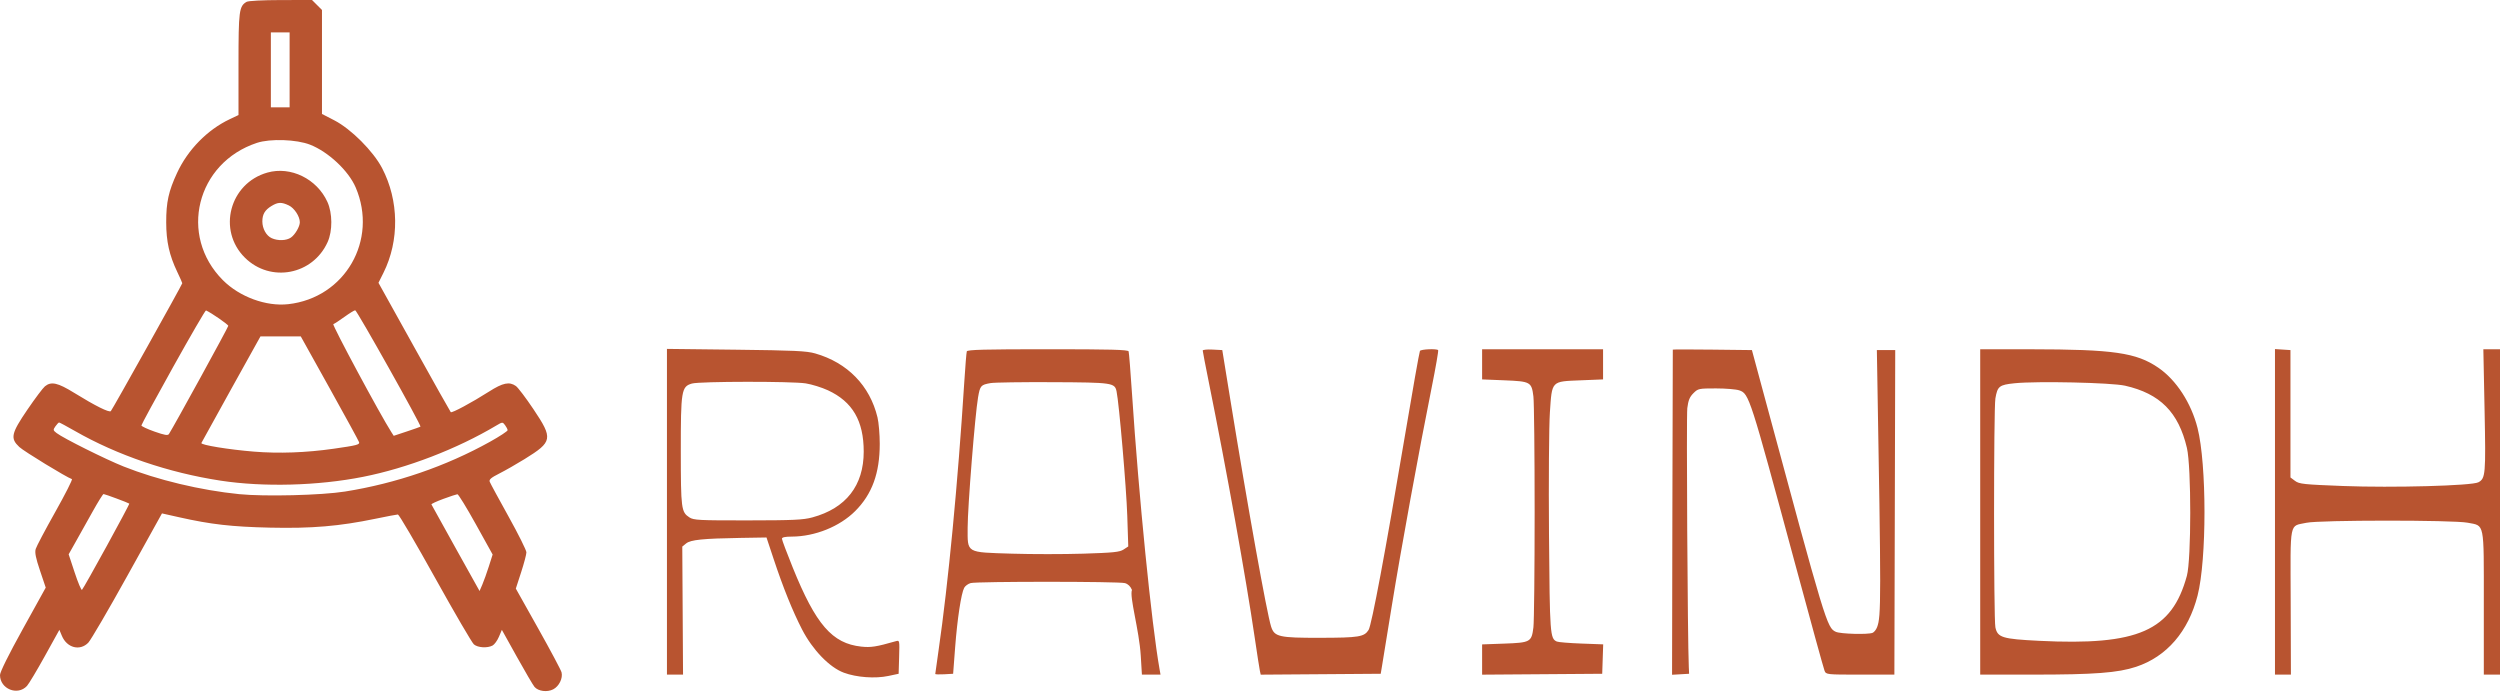
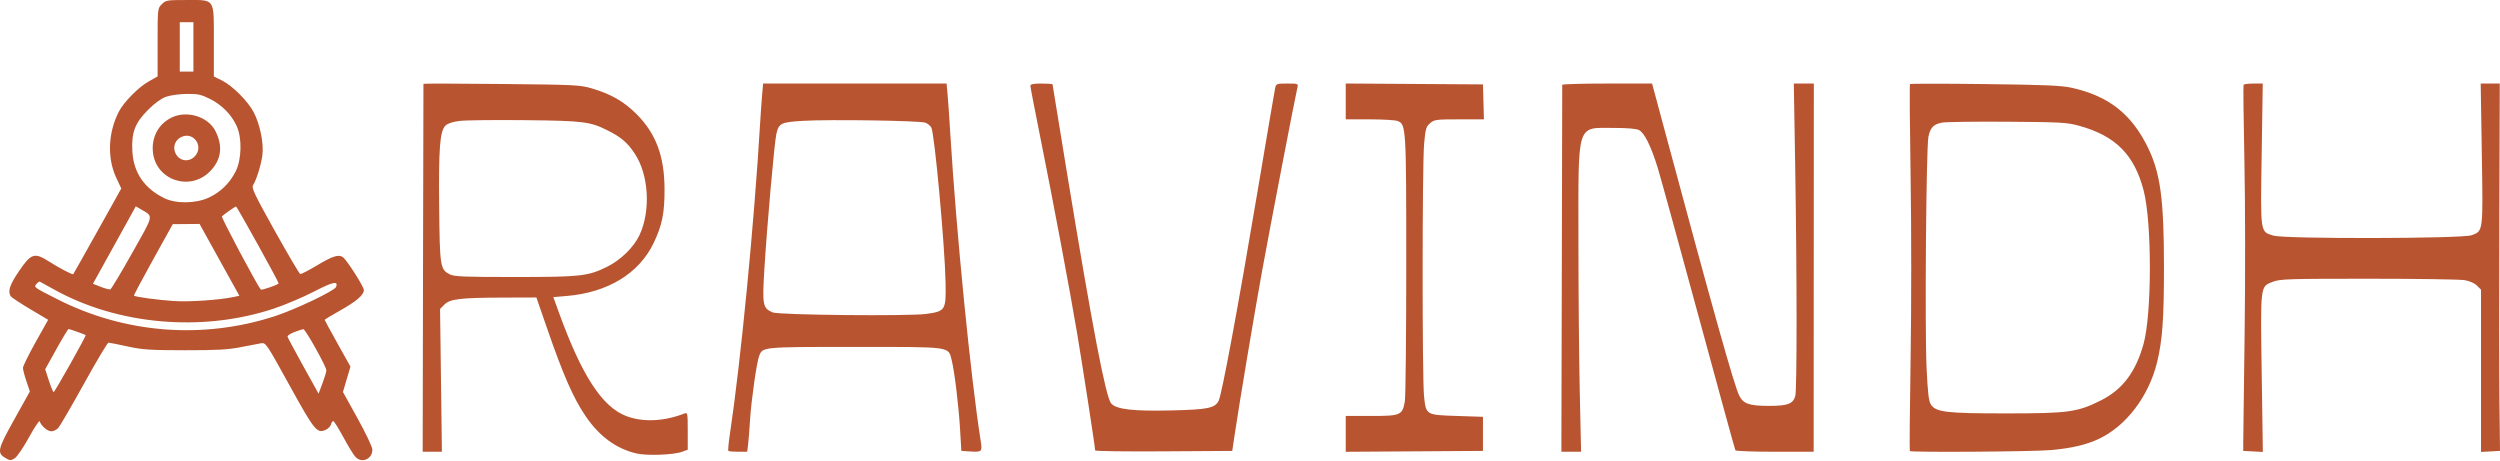
- <svg xmlns="http://www.w3.org/2000/svg" version="1.1" width="100%" viewBox="0 0 1467.5 405.66" xml:space="preserve">
-   <path fill="#B85430" fill-rule="evenodd" d="m 144.75,1.08 c -4.406,2.567 -4.75,5.217 -4.75,36.634 v 29.814 l -5.217,2.477 c -13.114,6.226 -24.534,17.889 -30.84,31.495 -5.003,10.794 -6.401,17.153 -6.38,29 0.02,11.241 1.814,19.314 6.452,29.03 1.642,3.441 2.985,6.463 2.985,6.716 0,0.708 -41.023,74.141 -41.944,75.081 -0.965,0.985 -9.194,-3.121 -21.556,-10.756 -9.627,-5.946 -13.443,-6.792 -17.126,-3.799 -1.169,0.951 -5.781,7.088 -10.25,13.639 -9.588,14.058 -10.209,16.902 -4.792,21.971 2.729,2.554 27.678,17.788 30.878,18.855 0.499,0.166 -3.896,8.843 -9.766,19.282 -5.871,10.44 -11.041,20.221 -11.491,21.737 -0.611,2.062 0.028,5.263 2.538,12.716 l 3.354,9.96 -13.423,24.245 C 5.084,384.238 0,394.492 0,396.246 c 0,8.173 10.331,12.353 15.826,6.403 1.092,-1.182 5.82,-9.075 10.507,-17.54 l 8.523,-15.39 1.466,3.51 c 2.962,7.089 10.598,9.07 15.505,4.021 1.47,-1.513 11.803,-19.206 22.961,-39.318 l 20.289,-36.568 10.153,2.282 c 18.623,4.186 30.72,5.566 53.27,6.079 24.443,0.555 40.713,-0.82 61.978,-5.237 6.587,-1.368 12.485,-2.488 13.104,-2.488 0.62,0 10.447,16.763 21.837,37.25 11.39,20.487 21.63,38.037 22.756,39 2.293,1.961 7.915,2.307 10.963,0.676 1.104,-0.591 2.784,-2.903 3.733,-5.138 l 1.726,-4.065 8.838,15.889 c 4.862,8.738 9.514,16.667 10.339,17.618 2.218,2.559 7.44,3.228 10.964,1.406 3.432,-1.775 5.759,-6.519 4.893,-9.972 -0.328,-1.306 -6.502,-12.902 -13.72,-25.769 l -13.123,-23.395 3.106,-9.551 c 1.708,-5.254 3.106,-10.528 3.106,-11.722 0,-1.194 -4.699,-10.621 -10.442,-20.949 -5.743,-10.328 -10.731,-19.54 -11.085,-20.471 -0.502,-1.321 0.732,-2.386 5.627,-4.857 3.448,-1.741 10.124,-5.552 14.835,-8.469 16.51,-10.223 16.815,-11.942 5.199,-29.28 -4.436,-6.622 -9.081,-12.751 -10.322,-13.62 -3.834,-2.686 -7.606,-1.903 -15.712,3.257 -10.224,6.509 -21.844,12.752 -22.505,12.091 -0.295,-0.296 -9.964,-17.501 -21.486,-38.234 L 222.16,166 l 2.922,-5.848 c 9.436,-18.882 9.134,-42.456 -0.786,-61.452 -5.201,-9.961 -18.22,-22.988 -28.046,-28.064 l -7.25,-3.745 v -30.522 -30.523 l -2.923,-2.923 L 183.154,-3.796217e-6 164.827,0.03 c -10.579,0.018 -19.067,0.462 -20.077,1.05 M 159,41 v 22 h 5.5 5.5 v -22 -22 h -5.5 -5.5 v 22 m -8.202,42.868 c -35.513,11.745 -46.083,54.392 -19.973,80.583 9.791,9.822 25.409,15.554 38.407,14.097 33.291,-3.734 52.821,-37.588 39.543,-68.548 -4.184,-9.756 -16.008,-20.842 -26.731,-25.062 -7.948,-3.129 -23.419,-3.658 -31.246,-1.07 m 6.153,17.435 c -22.209,6.279 -29.481,33.915 -13.155,49.996 15.049,14.823 39.852,10.097 48.535,-9.248 2.929,-6.526 2.862,-16.935 -0.152,-23.551 -6.173,-13.551 -21.559,-21.062 -35.228,-17.197 m 2.363,19.647 c -3.829,2.335 -5.314,4.86 -5.314,9.034 0,4.237 2.308,8.38 5.472,9.821 3.634,1.656 8.657,1.493 11.311,-0.366 2.479,-1.736 5.217,-6.453 5.217,-8.988 0,-3.402 -3.237,-8.335 -6.478,-9.874 -4.338,-2.058 -6.341,-1.985 -10.208,0.373 m -57.668,94.434 C 91.391,233.782 83,249.24 83,249.733 c 0,0.494 3.455,2.116 7.677,3.604 5.991,2.112 7.857,2.427 8.491,1.435 3.067,-4.799 34.832,-62.703 34.832,-63.495 0,-0.773 -9.867,-7.609 -13.078,-9.062 -0.346,-0.156 -9.02,14.77 -19.276,33.169 m 100.505,-29.349 c -2.941,2.125 -5.859,4.034 -6.483,4.242 -0.895,0.299 27.609,53.347 34.058,63.385 l 1.389,2.162 7.692,-2.554 c 4.231,-1.404 7.84,-2.674 8.02,-2.822 0.674,-0.554 -37.37,-68.377 -38.327,-68.328 -0.55,0.028 -3.407,1.79 -6.349,3.915 m -66.46,42.367 c -9.455,17.006 -17.324,31.247 -17.487,31.647 -0.466,1.145 15.999,3.845 30.796,5.051 14.771,1.203 30.737,0.62 47,-1.715 13.432,-1.928 15.165,-2.373 14.8,-3.795 -0.165,-0.642 -7.936,-14.879 -17.27,-31.638 l -16.969,-30.471 h -11.84 -11.839 l -17.191,30.921 M 391.5,300.401 V 396 h 4.722 4.722 l -0.222,-37.58 -0.222,-37.58 2.256,-1.835 c 2.656,-2.161 9.785,-2.886 31.96,-3.253 l 15.217,-0.252 4.149,12.5 c 5.634,16.977 11.182,30.735 16.734,41.5 6.185,11.993 16.099,22.249 24.526,25.375 7.457,2.765 18.402,3.563 26.158,1.906 l 6,-1.281 0.288,-9.877 c 0.287,-9.871 0.286,-9.876 -2,-9.221 -11.485,3.287 -14.574,3.77 -20.231,3.16 -17.048,-1.836 -26.665,-12.929 -40.2,-46.369 -3.493,-8.631 -6.353,-16.255 -6.354,-16.943 -0.002,-0.854 1.82,-1.255 5.747,-1.265 13.606,-0.035 28.151,-5.886 37.25,-14.985 9.92,-9.92 14.412,-22.233 14.412,-39.5 0,-5.5 -0.595,-12.475 -1.323,-15.5 -4.484,-18.631 -17.641,-32.13 -36.589,-37.54 -5.073,-1.448 -12.255,-1.786 -46.5,-2.186 l -40.5,-0.473 v 95.6 M 567.515,206.25 c -0.232,0.688 -0.907,8.9 -1.499,18.25 -3.725,58.849 -9.44,118.443 -15.084,157.305 -1.062,7.318 -1.932,13.529 -1.932,13.802 0,0.274 2.36,0.362 5.244,0.195 l 5.245,-0.302 1.177,-15.5 c 1.264,-16.628 3.546,-31.658 5.306,-34.947 0.597,-1.116 2.31,-2.372 3.807,-2.791 3.602,-1.009 86.915,-0.987 90.537,0.024 1.841,0.513 3.279,1.898 4.153,4 -1.623,3.898 4.239,23.493 5.158,38.629 L 670.301,396 h 5.461 5.461 l -0.575,-3.25 C 675.957,366.231 668.476,291.453 664.516,231.5 663.644,218.3 662.735,206.938 662.497,206.25 662.158,205.274 651.752,205 615,205 c -36.758,0 -47.155,0.274 -47.485,1.25 M 706,205.781 c 0,0.484 1.583,8.719 3.518,18.3 10.511,52.036 21.804,114.843 26.958,149.919 1.414,9.625 2.796,18.518 3.07,19.763 l 0.499,2.263 35.218,-0.263 35.218,-0.263 0.753,-4.5 c 0.414,-2.475 3.013,-18.45 5.777,-35.5 5.344,-32.975 16.098,-91.871 23.321,-127.729 2.408,-11.95 4.143,-21.963 3.856,-22.25 -0.945,-0.944 -10.057,-0.542 -10.684,0.472 -0.337,0.546 -4.417,23.608 -9.066,51.25 -11.146,66.269 -19.285,109.718 -21.085,112.552 -2.572,4.049 -5.677,4.552 -28.353,4.597 -24.289,0.047 -26.943,-0.561 -28.874,-6.625 -2.498,-7.839 -13.644,-69.894 -23.937,-133.267 l -4.71,-29 -5.74,-0.3 c -3.156,-0.165 -5.739,0.096 -5.739,0.581 m 164,8.075 v 8.857 l 13.102,0.531 c 15.332,0.622 15.944,0.963 17.009,9.487 0.396,3.173 0.72,33.669 0.72,67.769 0,34.1 -0.324,64.596 -0.72,67.769 -1.073,8.595 -1.749,8.972 -17.058,9.525 L 870,378.265 v 8.881 8.88 l 35.25,-0.263 35.25,-0.263 0.287,-8.631 0.287,-8.63 -12.787,-0.472 c -7.033,-0.259 -13.514,-0.787 -14.402,-1.174 -4.003,-1.743 -4.168,-3.992 -4.624,-63.093 -0.243,-31.35 -0.01,-63.455 0.521,-71.344 1.264,-18.852 0.643,-18.203 18.108,-18.912 L 941,222.713 V 213.856 205 H 905.5 870 v 8.856 m 111.935,-8.624 c -0.035,0.147 -0.148,43.15 -0.25,95.562 l -0.185,95.293 5,-0.293 5,-0.294 -0.175,-4 c -0.71,-16.182 -1.469,-147.224 -0.881,-151.92 0.574,-4.575 1.386,-6.563 3.572,-8.75 2.745,-2.745 3.144,-2.83 13.258,-2.83 5.735,0 11.897,0.512 13.693,1.138 5.75,2.005 6.214,3.445 32.506,100.862 9.128,33.825 17.022,62.513 17.541,63.75 0.933,2.227 1.148,2.25 20.965,2.25 H 1112 l 0.226,-86 c 0.125,-47.3 0.237,-90.163 0.25,-95.25 l 0.024,-9.25 h -5.393 -5.393 l 0.156,9 c 2.401,138.31 2.4,147.346 -0.027,153.678 -0.564,1.473 -1.76,2.96 -2.658,3.305 -2.842,1.09 -18.802,0.649 -21.534,-0.596 -5.247,-2.391 -5.841,-4.355 -42.937,-141.887 l -6.338,-23.5 -23.188,-0.268 c -12.754,-0.148 -23.217,-0.148 -23.253,0 M 1162.381,300.5 V 396 l 31.06,-10e-4 c 36.025,-0.001 49.739,-1.042 60.444,-4.587 17.958,-5.948 30.69,-20.701 36.091,-41.818 5.415,-21.173 5.404,-76.913 -0.019,-98.346 -3.716,-14.683 -12.461,-28.152 -22.957,-35.36 -12.937,-8.884 -26.363,-10.828 -75.059,-10.865 L 1162.381,205 v 95.5 m 173.031,-0.046 V 396 h 4.677 4.677 l -0.133,-42.575 c -0.152,-48.577 -0.994,-44.335 9.249,-46.556 7.598,-1.647 86.097,-1.678 94.618,-0.037 10.1,1.946 9.5,-1.041 9.5,47.279 V 396 h 4.75 4.75 V 300.5 205 h -4.888 -4.888 l 0.72,35.75 c 0.759,37.723 0.554,40.11 -3.638,42.354 -3.793,2.03 -50.234,3.303 -79.462,2.178 -23.093,-0.888 -25.712,-1.167 -28.153,-2.996 L 1344.5,280.27 V 242.885 205.5 l -4.544,-0.296 -4.544,-0.297 v 95.547 M 406.179,225.137 c -6.191,1.784 -6.573,4.11 -6.546,39.863 0.024,33.731 0.264,35.577 5.03,38.698 2.507,1.642 5.56,1.799 34.295,1.772 26.76,-0.025 32.512,-0.293 37.937,-1.766 19.703,-5.351 30.105,-18.688 30.105,-38.599 0,-18.07 -6.554,-29.307 -21,-36.004 -3.575,-1.657 -9.425,-3.479 -13,-4.049 -8.079,-1.289 -62.293,-1.219 -66.821,0.085 M 581.5,224.869 c -5.777,1.012 -6.18,1.469 -7.38,8.376 -1.778,10.233 -6.104,64.364 -6.113,76.482 -0.01,15.142 -1.235,14.425 26.086,15.276 11.499,0.358 30.315,0.358 41.814,0 17.698,-0.551 21.327,-0.927 23.645,-2.445 l 2.739,-1.795 -0.588,-18.131 c -0.527,-16.292 -4.805,-65.936 -6.28,-72.89 -1.07,-5.042 -2.365,-5.229 -37.423,-5.408 -17.875,-0.091 -34.3,0.15 -36.5,0.535 m 601.064,0.103 c -9.022,0.928 -10.043,1.735 -11.273,8.913 -1.034,6.035 -1.031,129.484 0,134.363 1.27,5.986 4.007,6.831 25.629,7.911 58.174,2.906 77.966,-5.797 86.779,-38.159 2.623,-9.632 2.641,-63.907 0.025,-75.043 -4.931,-20.988 -15.787,-31.915 -36.316,-36.556 -8.023,-1.814 -51.743,-2.778 -64.848,-1.429 M 32.546,250.238 c -1.463,2.088 -1.417,2.353 0.693,3.976 3.931,3.022 28.854,15.459 39.312,19.616 19.915,7.916 45.222,13.972 67.868,16.239 14.891,1.492 48.299,0.668 62.081,-1.53 30.015,-4.787 59.22,-14.814 85.125,-29.226 5.706,-3.175 10.361,-6.232 10.343,-6.793 -0.017,-0.561 -0.694,-1.895 -1.503,-2.965 -1.45,-1.918 -1.522,-1.914 -5.218,0.285 -23.05,13.714 -52.203,24.93 -78.166,30.073 -26.439,5.236 -58.332,6.088 -83.581,2.233 C 98.966,277.483 68.825,267.206 43.975,252.985 39.183,250.243 35.004,248 34.688,248 c -0.316,0 -1.28,1.007 -2.142,2.238 m 21.852,50.012 c -3.144,5.638 -7.601,13.599 -9.905,17.692 l -4.19,7.443 3.565,10.791 c 1.961,5.935 3.879,10.461 4.261,10.057 1.337,-1.408 28.147,-50.29 27.761,-50.613 C 75.285,295.113 61.542,290 60.785,290 c -0.37,0 -3.244,4.612 -6.387,10.25 m 205.854,-7.408 c -3.986,1.462 -7.136,2.93 -7,3.262 0.137,0.332 6.548,11.902 14.248,25.711 l 14,25.108 1.64,-3.799 c 0.902,-2.09 2.629,-6.91 3.838,-10.712 l 2.199,-6.912 -9.839,-17.733 c -5.411,-9.754 -10.288,-17.7 -10.838,-17.658 -0.55,0.041 -4.261,1.271 -8.248,2.733" />
+ <svg xmlns="http://www.w3.org/2000/svg" width="1466.586" height="269.938" viewBox="0 0 1466.586 269.938" version="1.1" id="svg2">
+   <defs id="defs2" />
+   <path d="m 94.911,2.469 c -2.442,2.442 -2.455,2.556 -2.455,22.404 v 19.95 l -5.25,2.971 c -6.098,3.452 -14.644,12.131 -17.548,17.823 -6.277,12.306 -6.843,27.156 -1.471,38.636 l 2.958,6.32 -13.938,24.971 c -7.666,13.733 -14.078,25.114 -14.248,25.29 -0.453,0.468 -8.197,-3.584 -14.359,-7.514 -8.362,-5.334 -10.365,-4.685 -17.394,5.639 -5.5,8.078 -6.771,11.899 -4.924,14.808 0.438,0.689 5.557,4.085 11.376,7.547 l 10.581,6.294 -7.392,13.202 c -4.065,7.261 -7.391,14.015 -7.391,15.009 0,0.994 0.914,4.513 2.031,7.82 l 2.031,6.014 -9.146,16.402 c -9.954,17.852 -10.347,19.737 -4.768,22.869 2.336,1.311 2.894,1.293 5.117,-0.164 1.373,-0.9 5.122,-6.432 8.331,-12.293 3.21,-5.862 6.021,-10.05 6.247,-9.306 0.801,2.634 4.537,5.853 6.792,5.853 1.258,0 3.092,-0.875 4.076,-1.945 0.984,-1.07 7.788,-12.77 15.12,-26 7.331,-13.23 13.786,-24.055 14.342,-24.055 0.557,0 5.584,0.996 11.17,2.214 8.849,1.929 13.183,2.217 33.657,2.237 18.61,0.019 25.373,-0.348 32.5,-1.762 4.95,-0.982 10.35,-2.015 12,-2.294 2.993,-0.506 3.031,-0.451 16.871,24.625 14.718,26.669 16.15,28.431 21.229,26.116 1.43,-0.651 2.832,-2.073 3.117,-3.16 0.284,-1.087 0.883,-1.976 1.331,-1.976 0.449,0 3.163,4.342 6.032,9.649 2.87,5.306 6.05,10.481 7.069,11.5 3.811,3.811 9.851,1.094 9.851,-4.432 0,-1.443 -3.886,-9.636 -8.636,-18.204 l -8.635,-15.58 2.206,-7.433 2.207,-7.434 -7.571,-13.536 c -4.164,-7.446 -7.571,-13.706 -7.571,-13.913 0,-0.206 3.887,-2.557 8.637,-5.223 9.98,-5.601 14.363,-9.341 14.363,-12.257 0,-2.014 -10.164,-17.918 -12.38,-19.372 -2.516,-1.65 -6.127,-0.492 -14.833,4.756 -5.037,3.037 -9.592,5.377 -10.121,5.201 -0.529,-0.176 -7.233,-11.549 -14.896,-25.271 -12.05,-21.579 -13.772,-25.209 -12.742,-26.863 2.035,-3.266 4.777,-12.176 5.465,-17.755 0.846,-6.867 -1.491,-18.188 -5.183,-25.109 -3.517,-6.593 -12.474,-15.522 -18.604,-18.544 l -4.706,-2.32 v -20.43 c 0,-25.86 0.939,-24.43 -16.045,-24.43 -11.456,0 -12.166,0.12 -14.5,2.455 M 105.456,27.514 v 14.5 h 4 4 v -14.5 -14.5 h -4 -4 v 14.5 m 142.952,21.65 c -0.026,0.193 -0.139,48.838 -0.25,108.1 l -0.202,107.75 h 5.642 5.641 l -0.541,-41.896 -0.541,-41.896 2.516,-2.515 c 3.335,-3.336 9.172,-4.041 34.14,-4.126 l 19.858,-0.067 6.225,18 c 9.515,27.508 15.401,40.932 22.608,51.562 8.039,11.857 17.921,19.122 29.827,21.93 6.164,1.454 21.791,0.876 26.875,-0.993 l 3.25,-1.195 v -11.009 c 0,-10.082 -0.147,-10.951 -1.75,-10.317 -11.948,4.728 -24.487,5.324 -34.22,1.625 -14.22,-5.403 -26.167,-23.726 -39.588,-60.715 l -3.306,-9.112 7.755,-0.647 c 24.206,-2.018 42.537,-13.18 51.116,-31.124 4.987,-10.43 6.412,-17.467 6.378,-31.505 -0.046,-19.313 -4.977,-32.565 -16.385,-44.036 -7.3,-7.34 -14.964,-11.772 -26.007,-15.039 -7.142,-2.114 -9.639,-2.239 -53.243,-2.671 -25.163,-0.25 -45.772,-0.296 -45.798,-0.104 m 198.668,6.6 c -0.321,3.712 -0.85,11.25 -1.176,16.75 -3.498,59.073 -11.398,140.17 -17.802,182.746 -0.724,4.811 -1.089,8.974 -0.812,9.25 0.277,0.277 2.876,0.504 5.775,0.504 h 5.272 l 0.53,-4.25 c 0.291,-2.337 0.8,-8.75 1.129,-14.25 0.686,-11.422 3.864,-33.793 5.362,-37.732 2.016,-5.302 1.65,-5.268 56.146,-5.268 57.258,0 54.751,-0.341 56.784,7.731 1.677,6.659 4.119,26.826 4.938,40.769 l 0.734,12.5 4.873,0.31 c 7.22,0.459 7.49,0.211 6.511,-5.976 -5.875,-37.144 -14.36,-122.828 -17.858,-180.334 -0.568,-9.35 -1.293,-19.812 -1.609,-23.25 l -0.576,-6.25 h -53.819 -53.819 l -0.583,6.75 m 157.38,-5.449 c 0,0.716 2.486,13.654 5.525,28.75 7.687,38.19 17.704,91.469 21.91,116.536 3.305,19.695 10.565,66.865 10.565,68.64 0,0.438 18.095,0.678 40.212,0.534 l 40.211,-0.261 1.341,-9 c 2.9,-19.471 11.432,-70.405 16.205,-96.73 4.528,-24.983 19.345,-101.937 20.701,-107.52 0.525,-2.159 0.284,-2.25 -5.982,-2.25 -6.313,0 -6.549,0.091 -7.12,2.75 -0.325,1.513 -4.865,28.175 -10.089,59.25 -11.507,68.45 -21.167,120.496 -23.037,124.112 -2.206,4.266 -6.276,5.116 -26.942,5.622 -23.153,0.568 -33.068,-0.552 -36.112,-4.078 -3.166,-3.667 -10.947,-44.272 -25.924,-135.287 -4.655,-28.289 -8.464,-51.645 -8.464,-51.902 0,-0.257 -2.925,-0.467 -6.5,-0.467 -4.67,0 -6.5,0.366 -6.5,1.301 m 185,9.188 v 10.511 h 13.935 c 7.664,0 15.066,0.43 16.45,0.956 5.029,1.912 5.115,3.337 5.115,84.544 0,41.25 -0.37,77.17 -0.822,79.822 -1.409,8.266 -2.343,8.678 -19.678,8.678 h -15 v 10.511 10.512 l 40.25,-0.262 40.25,-0.261 v -10 -10 l -15.218,-0.5 c -18.346,-0.603 -18.182,-0.504 -19.352,-11.66 -1.113,-10.612 -1.085,-135.307 0.033,-147.829 0.802,-8.986 1.156,-10.216 3.52,-12.25 2.468,-2.123 3.514,-2.261 17.108,-2.261 h 14.479 l -0.285,-10.25 -0.285,-10.25 -40.25,-0.261 -40.25,-0.262 v 10.512 m 127.007,-9.739 c 0,0.413 -0.108,49.013 -0.25,108 l -0.257,107.25 h 5.782 5.782 l -0.782,-35.25 c -0.43,-19.388 -0.782,-59.775 -0.782,-89.75 0,-69.084 -1.33,-64.971 21,-64.971 7.508,0 12.936,0.463 14.5,1.236 3.195,1.579 7.118,9.487 11.03,22.235 1.688,5.5 12.514,44.833 24.057,87.407 11.544,42.574 21.223,77.786 21.51,78.25 0.287,0.464 10.732,0.843 23.212,0.843 l 22.691,-10e-4 0.048,-107.999 0.049,-108 h -5.87 -5.869 l 0.821,49.25 c 1.032,61.915 1.06,130.395 0.055,133.987 -1.318,4.713 -4.389,5.863 -15.611,5.85 -11.6,-0.014 -15.034,-1.256 -17.401,-6.293 -3.102,-6.601 -14.858,-48.45 -43.272,-154.044 l -7.737,-28.75 h -26.356 c -14.496,0 -26.354,0.337 -26.35,0.75 m 203.993,-0.446 c -0.275,0.288 -0.109,24.638 0.369,54.11 0.491,30.326 0.491,76.846 0,107.172 -0.478,29.472 -0.681,53.772 -0.452,54 0.878,0.873 73.107,0.363 83.125,-0.587 11.976,-1.136 20.21,-3.056 27.458,-6.401 16.142,-7.452 29.551,-24.996 34.466,-45.098 3.109,-12.711 4.034,-25.438 4.034,-55.5 0,-40.114 -2.074,-55.524 -9.511,-70.673 -9.583,-19.519 -22.993,-30.013 -44.491,-34.817 -6.139,-1.372 -15.38,-1.771 -50.998,-2.203 -23.925,-0.29 -43.725,-0.292 -44,-0.003 m 195.696,0.446 c -0.233,0.413 -0.011,20.55 0.491,44.75 0.514,24.736 0.564,69.613 0.114,102.5 -0.441,32.175 -0.801,60.525 -0.801,63 v 4.5 l 5.752,0.3 5.752,0.3 -0.664,-45.953 c -0.756,-52.404 -0.928,-50.982 6.513,-53.854 4.252,-1.641 9.021,-1.793 56.147,-1.793 28.325,0 53.694,0.374 56.376,0.83 2.963,0.505 5.806,1.762 7.25,3.205 l 2.374,2.374 v 47.595 47.596 l 5.565,-0.3 5.565,-0.3 -0.315,-28 c -0.173,-15.4 -0.205,-63.888 -0.07,-107.75 l 0.245,-79.75 h -5.592 -5.592 l 0.657,41.25 c 0.734,46.098 0.849,45.182 -5.991,47.73 -5.484,2.043 -109.564,2.25 -116.225,0.231 -7.874,-2.387 -7.654,-0.872 -6.931,-47.782 l 0.638,-41.429 h -5.418 c -2.98,0 -5.608,0.337 -5.84,0.75 m -1218.696,6.992 c -2.913,1.026 -6.648,3.732 -10.589,7.671 -7.746,7.744 -9.855,13.354 -9.21,24.499 0.718,12.4 6.985,21.549 18.723,27.333 6.823,3.362 18.561,3.198 26.162,-0.366 6.833,-3.203 12.041,-8.259 15.616,-15.162 3.634,-7.016 3.945,-19.721 0.658,-26.839 -3.104,-6.723 -8.678,-12.381 -15.603,-15.842 -5.24,-2.618 -7.122,-3.025 -13.667,-2.957 -4.174,0.043 -9.615,0.792 -12.09,1.663 m 3.459,12.082 c -7.764,3.633 -12.075,11.418 -11.224,20.268 1.583,16.48 21.555,23.381 33.397,11.54 6.752,-6.753 7.859,-14.83 3.265,-23.834 -4.248,-8.327 -16.487,-12.163 -25.438,-7.974 m 168.714,2.1 c -4.152,0.516 -7.001,1.46 -8.288,2.746 -3.3,3.301 -4.055,12.983 -3.709,47.551 0.355,35.417 0.587,36.871 6.333,39.77 2.498,1.26 8.757,1.507 37.991,1.497 38.94,-0.014 42.873,-0.449 54.158,-5.991 8.009,-3.933 15.707,-11.468 19.068,-18.665 6.657,-14.253 5.409,-35.412 -2.815,-47.728 -4.347,-6.51 -7.843,-9.52 -15.644,-13.47 -10.488,-5.312 -14.224,-5.783 -48.767,-6.153 -17.6,-0.188 -34.847,0.011 -38.327,0.443 m 201.582,-0.056 c -13.178,0.777 -14.344,1.356 -15.801,7.841 -1.144,5.092 -5.558,55.051 -7.03,79.562 -1.247,20.77 -0.912,22.484 4.878,24.982 3.605,1.554 79.936,2.303 90.174,0.884 11.213,-1.554 11.582,-2.157 11.271,-18.421 -0.415,-21.601 -6.454,-87.366 -8.349,-90.906 -0.561,-1.048 -2.139,-2.331 -3.508,-2.852 -3.162,-1.202 -56.086,-2.008 -71.635,-1.09 m 667.927,1.061 c -4.921,1.003 -6.696,2.862 -7.853,8.223 -1.319,6.117 -2.178,112.379 -1.095,135.492 0.699,14.906 1.259,19.697 2.531,21.638 2.962,4.52 8.883,5.218 44.235,5.218 36.548,0 41.682,-0.704 55.47,-7.605 12.681,-6.347 20.407,-16.552 25.032,-33.066 4.926,-17.589 4.986,-70.996 0.102,-89.973 -5.418,-21.049 -16.471,-32.178 -37.804,-38.065 -7.188,-1.983 -10.507,-2.171 -42.3,-2.396 -18.975,-0.134 -36.218,0.107 -38.318,0.534 m -1032.885,8.485 c -3.35,1.67 -4.817,5.231 -3.596,8.732 1.813,5.201 7.88,6.526 11.625,2.54 5.523,-5.88 -0.862,-14.845 -8.029,-11.272 m -39.154,63.322 -12.572,22.723 4.602,1.808 c 2.531,0.994 5.051,1.658 5.6,1.475 0.549,-0.183 6.295,-9.762 12.77,-21.287 13.133,-23.376 12.723,-21.208 4.88,-25.841 l -2.708,-1.6 -12.572,22.722 m 67.357,-20.089 c -1.925,1.361 -3.853,2.823 -4.285,3.249 -0.569,0.561 20.568,40.291 22.854,42.956 0.461,0.538 10.431,-2.927 10.431,-3.625 0,-1.028 -24.465,-45.177 -25,-45.115 -0.275,0.033 -2.075,1.173 -4,2.535 m -44.666,28.653 c -6.356,11.446 -11.394,20.955 -11.195,21.131 0.85,0.752 14.134,2.542 23.361,3.147 9.141,0.599 26.758,-0.597 35.234,-2.393 l 3.234,-0.685 -11.675,-21.072 -11.675,-21.071 -7.864,0.066 -7.864,0.065 -11.556,20.812 m -68.37,14.243 c -1.647,1.985 -1.904,1.796 12.137,8.935 39.645,20.155 85.318,23.738 127.604,10.009 12.073,-3.919 35.139,-14.916 36.001,-17.163 1.433,-3.734 -1.823,-3.062 -12.824,2.647 -6.333,3.286 -16.915,7.781 -23.517,9.988 -42.038,14.055 -91.791,9.717 -129.343,-11.278 -4.113,-2.3 -7.758,-4.308 -8.1,-4.464 -0.342,-0.156 -1.223,0.441 -1.958,1.326 m 11.642,38.267 -6.549,11.809 2.176,6.691 c 1.196,3.679 2.446,6.69 2.778,6.69 0.665,0 19.268,-33.111 18.788,-33.44 -0.648,-0.445 -9.405,-3.56 -10.006,-3.56 -0.351,0 -3.586,5.314 -7.187,11.81 m 139.613,-10.018 c -2.355,0.904 -4.155,2.131 -4,2.726 0.154,0.595 4.314,8.356 9.243,17.246 l 8.962,16.165 2.288,-6.086 c 1.258,-3.348 2.288,-6.764 2.288,-7.592 0,-2.19 -12.317,-24.237 -13.5,-24.165 -0.55,0.034 -2.927,0.801 -5.281,1.706" stroke="none" fill="#B85430" fill-rule="evenodd" id="path1" />
</svg>
